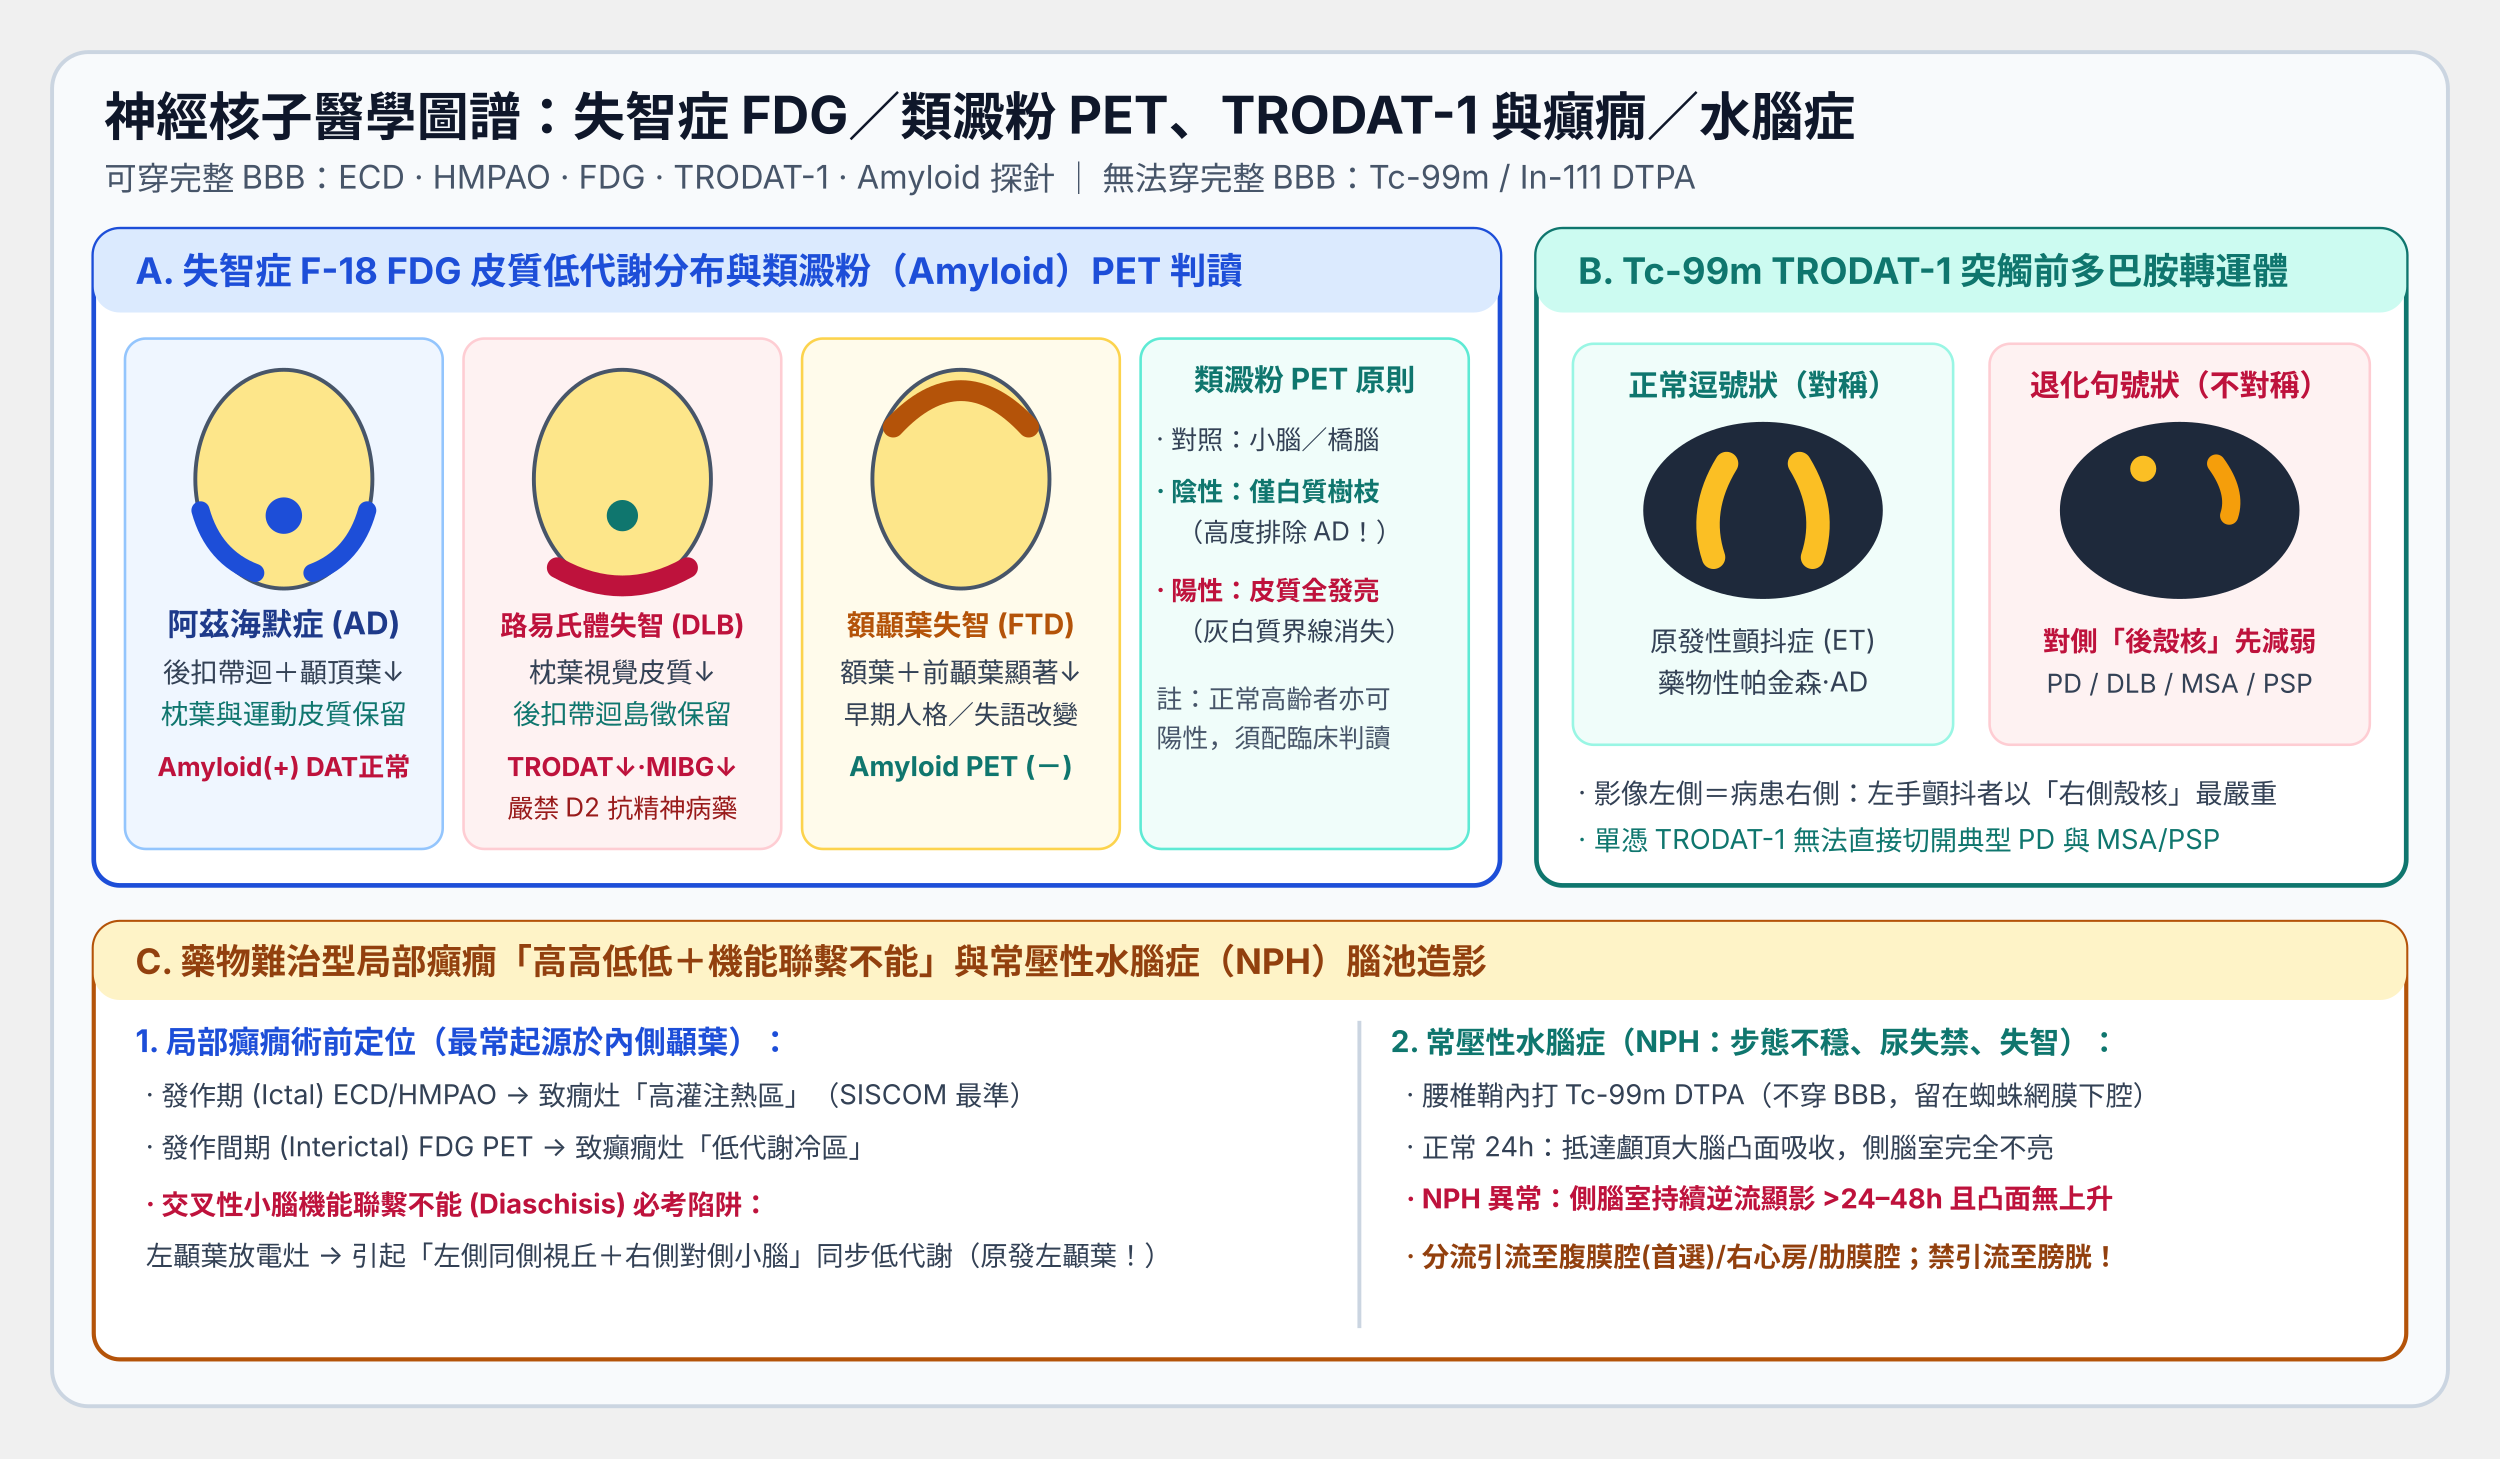
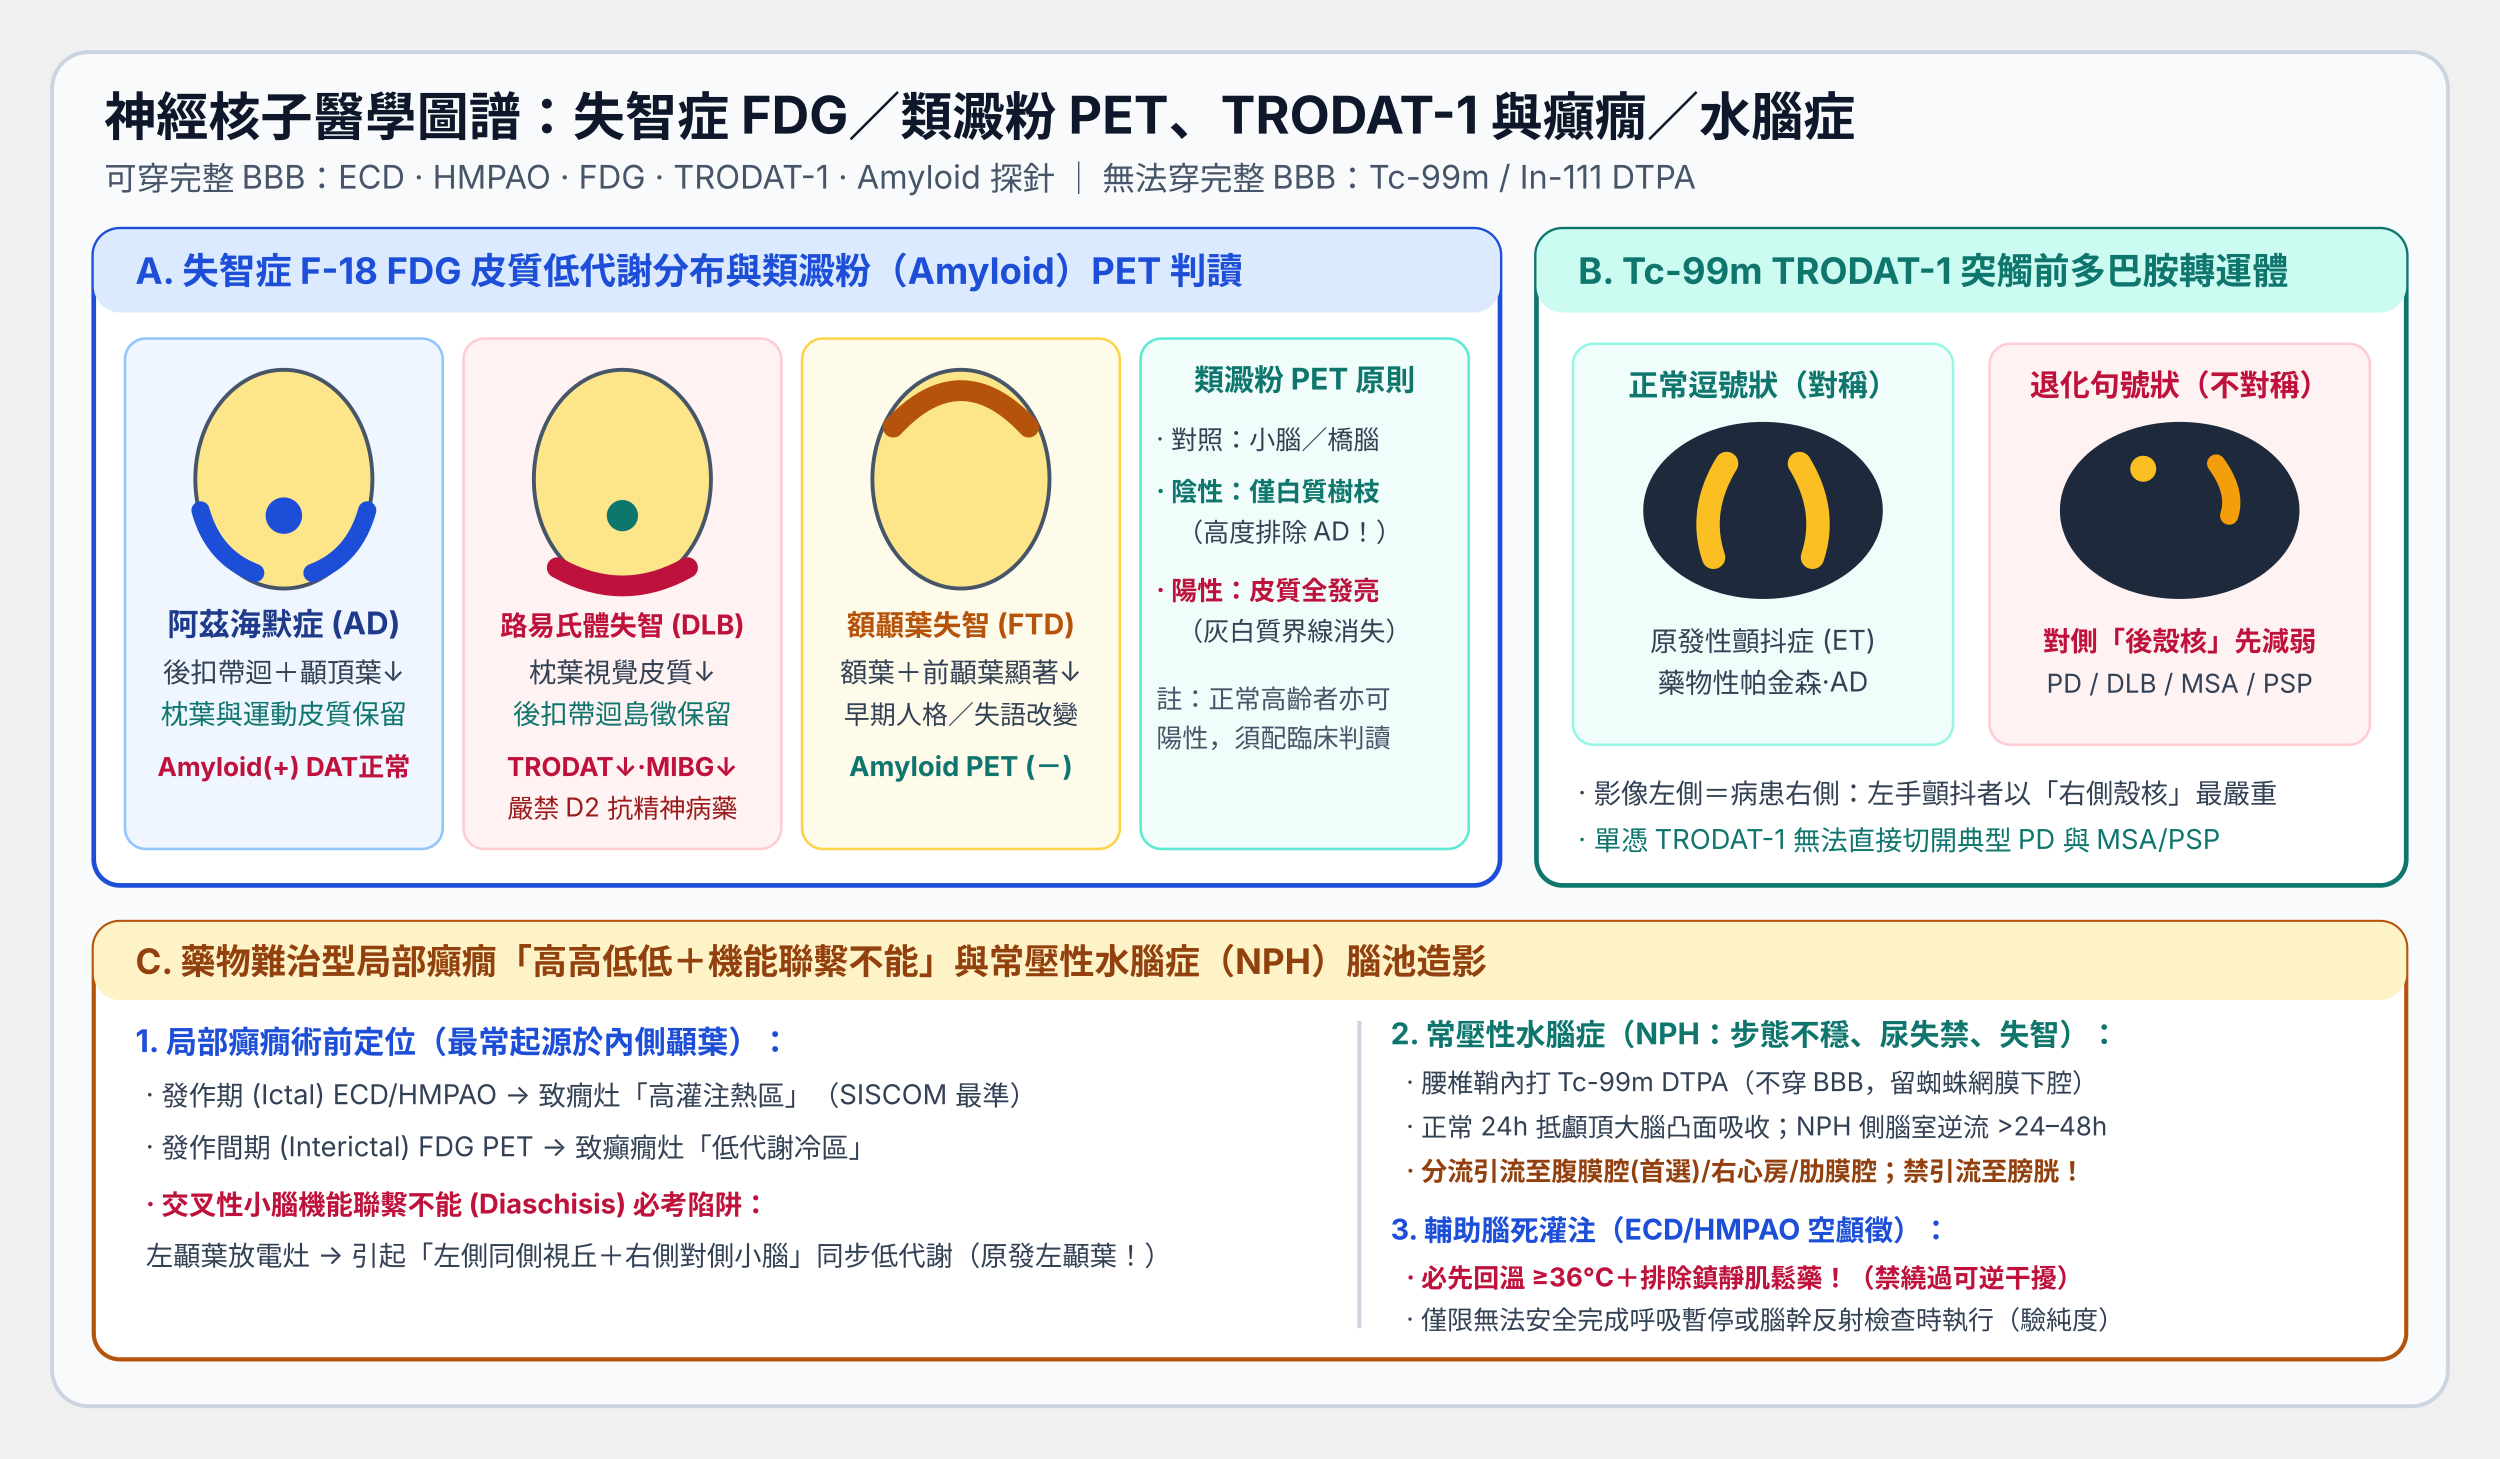
<svg xmlns="http://www.w3.org/2000/svg" viewBox="0 0 960 560" width="960" height="560" role="img" aria-labelledby="title desc">
  <rect x="20" y="20" width="920" height="520" rx="14" fill="#f8fafc" stroke="#cbd5e1" stroke-width="1.5" />
  <g font-family="system-ui, -apple-system, 'Noto Sans TC', sans-serif" fill="#0f172a">
    <text x="40" y="52" font-size="20" font-weight="700">神經核子醫學圖譜：失智症 FDG／類澱粉 PET、TRODAT-1 與癲癇／水腦症</text>
    <text x="40" y="73" font-size="12.5" fill="#475569">可穿完整 BBB：ECD · HMPAO · FDG · TRODAT-1 · Amyloid 探針 ｜ 無法穿完整 BBB：Tc-99m / In-111 DTPA</text>
    <rect x="36" y="88" width="540" height="252" rx="10" fill="#ffffff" stroke="#1d4ed8" stroke-width="1.8" />
    <rect x="36" y="88" width="540" height="32" rx="10" fill="#dbeafe" />
    <text x="52" y="109" font-size="14" font-weight="700" fill="#1d4ed8">A. 失智症 F-18 FDG 皮質低代謝分布與類澱粉（Amyloid）PET 判讀</text>
    <rect x="48" y="130" width="122" height="196" rx="8" fill="#eff6ff" stroke="#93c5fd" />
    <ellipse cx="109" cy="184" rx="34" ry="42" fill="#fde68a" stroke="#475569" stroke-width="1.5" />
    <path d="M77 196 Q82 214 98 220" fill="none" stroke="#1d4ed8" stroke-width="7" stroke-linecap="round" />
    <path d="M141 196 Q136 214 120 220" fill="none" stroke="#1d4ed8" stroke-width="7" stroke-linecap="round" />
    <circle cx="109" cy="198" r="7" fill="#1d4ed8" />
    <text x="109" y="244" font-size="12" font-weight="700" fill="#1e3a8a" text-anchor="middle">阿茲海默症 (AD)</text>
    <text x="109" y="262" font-size="10.5" fill="#334155" text-anchor="middle">後扣帶迴＋顳頂葉↓</text>
    <text x="109" y="278" font-size="10.5" fill="#0f766e" text-anchor="middle">枕葉與運動皮質保留</text>
    <text x="109" y="298" font-size="10" font-weight="700" fill="#be123c" text-anchor="middle">Amyloid(+) DAT正常</text>
    <rect x="178" y="130" width="122" height="196" rx="8" fill="#fef2f2" stroke="#fecdd3" />
    <ellipse cx="239" cy="184" rx="34" ry="42" fill="#fde68a" stroke="#475569" stroke-width="1.5" />
    <path d="M214 218 Q239 232 264 218" fill="none" stroke="#be123c" stroke-width="8" stroke-linecap="round" />
    <circle cx="239" cy="198" r="6" fill="#0f766e" />
    <text x="239" y="244" font-size="10.5" font-weight="700" fill="#be123c" text-anchor="middle">路易氏體失智 (DLB)</text>
    <text x="239" y="262" font-size="10.5" fill="#334155" text-anchor="middle">枕葉視覺皮質↓</text>
    <text x="239" y="278" font-size="10.5" fill="#0f766e" text-anchor="middle">後扣帶迴島徵保留</text>
    <text x="239" y="298" font-size="10" font-weight="700" fill="#be123c" text-anchor="middle">TRODAT↓·MIBG↓</text>
    <text x="239" y="314" font-size="10" fill="#991b1b" text-anchor="middle">嚴禁 D2 抗精神病藥</text>
    <rect x="308" y="130" width="122" height="196" rx="8" fill="#fffbeb" stroke="#fcd34d" />
    <ellipse cx="369" cy="184" rx="34" ry="42" fill="#fde68a" stroke="#475569" stroke-width="1.5" />
    <path d="M343 164 Q369 136 395 164" fill="none" stroke="#b45309" stroke-width="8" stroke-linecap="round" />
    <text x="369" y="244" font-size="11" font-weight="700" fill="#b45309" text-anchor="middle">額顳葉失智 (FTD)</text>
    <text x="369" y="262" font-size="10.5" fill="#334155" text-anchor="middle">額葉＋前顳葉顯著↓</text>
    <text x="369" y="278" font-size="10" fill="#334155" text-anchor="middle">早期人格／失語改變</text>
    <text x="369" y="298" font-size="10.5" font-weight="700" fill="#0f766e" text-anchor="middle">Amyloid PET (－)</text>
    <rect x="438" y="130" width="126" height="196" rx="8" fill="#f0fdfa" stroke="#5eead4" />
    <text x="501" y="150" font-size="11.5" font-weight="700" fill="#0f766e" text-anchor="middle">類澱粉 PET 原則</text>
    <text x="444" y="172" font-size="10" fill="#334155">· 對照：小腦／橋腦</text>
    <text x="444" y="192" font-size="10" font-weight="700" fill="#0f766e">· 陰性：僅白質樹枝</text>
    <text x="452" y="208" font-size="10" fill="#334155">（高度排除 AD！）</text>
    <text x="444" y="230" font-size="10" font-weight="700" fill="#be123c">· 陽性：皮質全發亮</text>
    <text x="452" y="246" font-size="10" fill="#334155">（灰白質界線消失）</text>
    <text x="444" y="272" font-size="10" fill="#475569">註：正常高齡者亦可</text>
    <text x="444" y="287" font-size="10" fill="#475569">陽性，須配臨床判讀</text>
    <rect x="590" y="88" width="334" height="252" rx="10" fill="#ffffff" stroke="#0f766e" stroke-width="1.8" />
    <rect x="590" y="88" width="334" height="32" rx="10" fill="#ccfbf1" />
    <text x="606" y="109" font-size="14" font-weight="700" fill="#0f766e">B. Tc-99m TRODAT-1 突觸前多巴胺轉運體</text>
    <rect x="604" y="132" width="146" height="154" rx="8" fill="#f0fdfa" stroke="#99f6e4" />
    <text x="677" y="152" font-size="11.5" font-weight="700" fill="#0f766e" text-anchor="middle">正常逗號狀（對稱）</text>
    <ellipse cx="677" cy="196" rx="46" ry="34" fill="#1e293b" />
    <path d="M663 178 Q652 196 658 214" fill="none" stroke="#fbbf24" stroke-width="9" stroke-linecap="round" />
    <path d="M691 178 Q702 196 696 214" fill="none" stroke="#fbbf24" stroke-width="9" stroke-linecap="round" />
    <text x="677" y="250" font-size="10.5" fill="#334155" text-anchor="middle">原發性顫抖症 (ET)</text>
    <text x="677" y="266" font-size="10.5" fill="#334155" text-anchor="middle">藥物性帕金森·AD</text>
    <rect x="764" y="132" width="146" height="154" rx="8" fill="#fef2f2" stroke="#fecdd3" />
    <text x="837" y="152" font-size="11.5" font-weight="700" fill="#be123c" text-anchor="middle">退化句號狀（不對稱）</text>
    <ellipse cx="837" cy="196" rx="46" ry="34" fill="#1e293b" />
    <circle cx="823" cy="180" r="5" fill="#fbbf24" />
    <path d="M851 178 Q859 189 856 198" fill="none" stroke="#f59e0b" stroke-width="7" stroke-linecap="round" />
    <text x="837" y="250" font-size="10.5" font-weight="700" fill="#be123c" text-anchor="middle">對側「後殼核」先減弱</text>
    <text x="837" y="266" font-size="10" fill="#334155" text-anchor="middle">PD / DLB / MSA / PSP</text>
    <text x="606" y="308" font-size="10.5" fill="#334155">· 影像左側＝病患右側：左手顫抖者以「右側殼核」最嚴重</text>
    <text x="606" y="326" font-size="10.5" fill="#0f766e">· 單憑 TRODAT-1 無法直接切開典型 PD 與 MSA/PSP</text>
    <rect x="36" y="354" width="888" height="168" rx="10" fill="#ffffff" stroke="#b45309" stroke-width="1.6" />
    <rect x="36" y="354" width="888" height="30" rx="10" fill="#fef3c7" />
    <text x="52" y="374" font-size="13.5" font-weight="700" fill="#92400e">C. 藥物難治型局部癲癇「高高低低＋機能聯繫不能」與常壓性水腦症（NPH）腦池造影</text>
    <text x="52" y="404" font-size="12" font-weight="700" fill="#1d4ed8">1. 局部癲癇術前定位（最常起源於內側顳葉）：</text>
    <text x="56" y="424" font-size="10.5" fill="#334155">· 發作期 (Ictal) ECD/HMPAO → 致癇灶「高灌注熱區」（SISCOM 最準）</text>
    <text x="56" y="444" font-size="10.5" fill="#334155">· 發作間期 (Interictal) FDG PET → 致癲癇灶「低代謝冷區」</text>
    <text x="56" y="466" font-size="10.5" font-weight="700" fill="#be123c">· 交叉性小腦機能聯繫不能 (Diaschisis) 必考陷阱：</text>
    <text x="56" y="486" font-size="10.5" fill="#334155">左顳葉放電灶 → 引起「左側同側視丘＋右側對側小腦」同步低代謝（原發左顳葉！）</text>
    <line x1="522" y1="392" x2="522" y2="510" stroke="#cbd5e1" stroke-width="1.5" />
-     <text x="534" y="404" font-size="11.5" font-weight="700" fill="#0f766e">2. 常壓性水腦症（NPH：步態不穩、尿失禁、失智）：</text>
-     <text x="540" y="424" font-size="10.5" fill="#334155">· 腰椎鞘內打 Tc-99m DTPA（不穿 BBB，留在蜘蛛網膜下腔）</text>
-     <text x="540" y="444" font-size="10.5" fill="#334155">· 正常 24h：抵達顱頂大腦凸面吸收，側腦室完全不亮</text>
-     <text x="540" y="464" font-size="10.5" font-weight="700" fill="#be123c">· NPH 異常：側腦室持續逆流顯影 &gt;24–48h 且凸面無上升</text>
-     <text x="540" y="486" font-size="10.5" font-weight="600" fill="#92400e">· 分流引流至腹膜腔(首選)/右心房/肋膜腔；禁引流至膀胱！</text>
+     <text x="534" y="401" font-size="11.5" font-weight="700" fill="#0f766e">2. 常壓性水腦症（NPH：步態不穩、尿失禁、失智）：</text>
+     <text x="540" y="419" font-size="10" fill="#334155">· 腰椎鞘內打 Tc-99m DTPA（不穿 BBB，留蜘蛛網膜下腔）</text>
+     <text x="540" y="436" font-size="10" fill="#334155">· 正常 24h 抵顱頂大腦凸面吸收；NPH 側腦室逆流 &gt;24–48h</text>
+     <text x="540" y="453" font-size="10" font-weight="600" fill="#92400e">· 分流引流至腹膜腔(首選)/右心房/肋膜腔；禁引流至膀胱！</text>
+     <text x="534" y="476" font-size="11" font-weight="700" fill="#1d4ed8">3. 輔助腦死灌注（ECD/HMPAO 空顱徵）：</text>
+     <text x="540" y="494" font-size="10" font-weight="700" fill="#be123c">· 必先回溫 ≥36°C＋排除鎮靜肌鬆藥！（禁繞過可逆干擾）</text>
+     <text x="540" y="510" font-size="10" fill="#334155">· 僅限無法安全完成呼吸暫停或腦幹反射檢查時執行（驗純度）</text>
  </g>
</svg>
